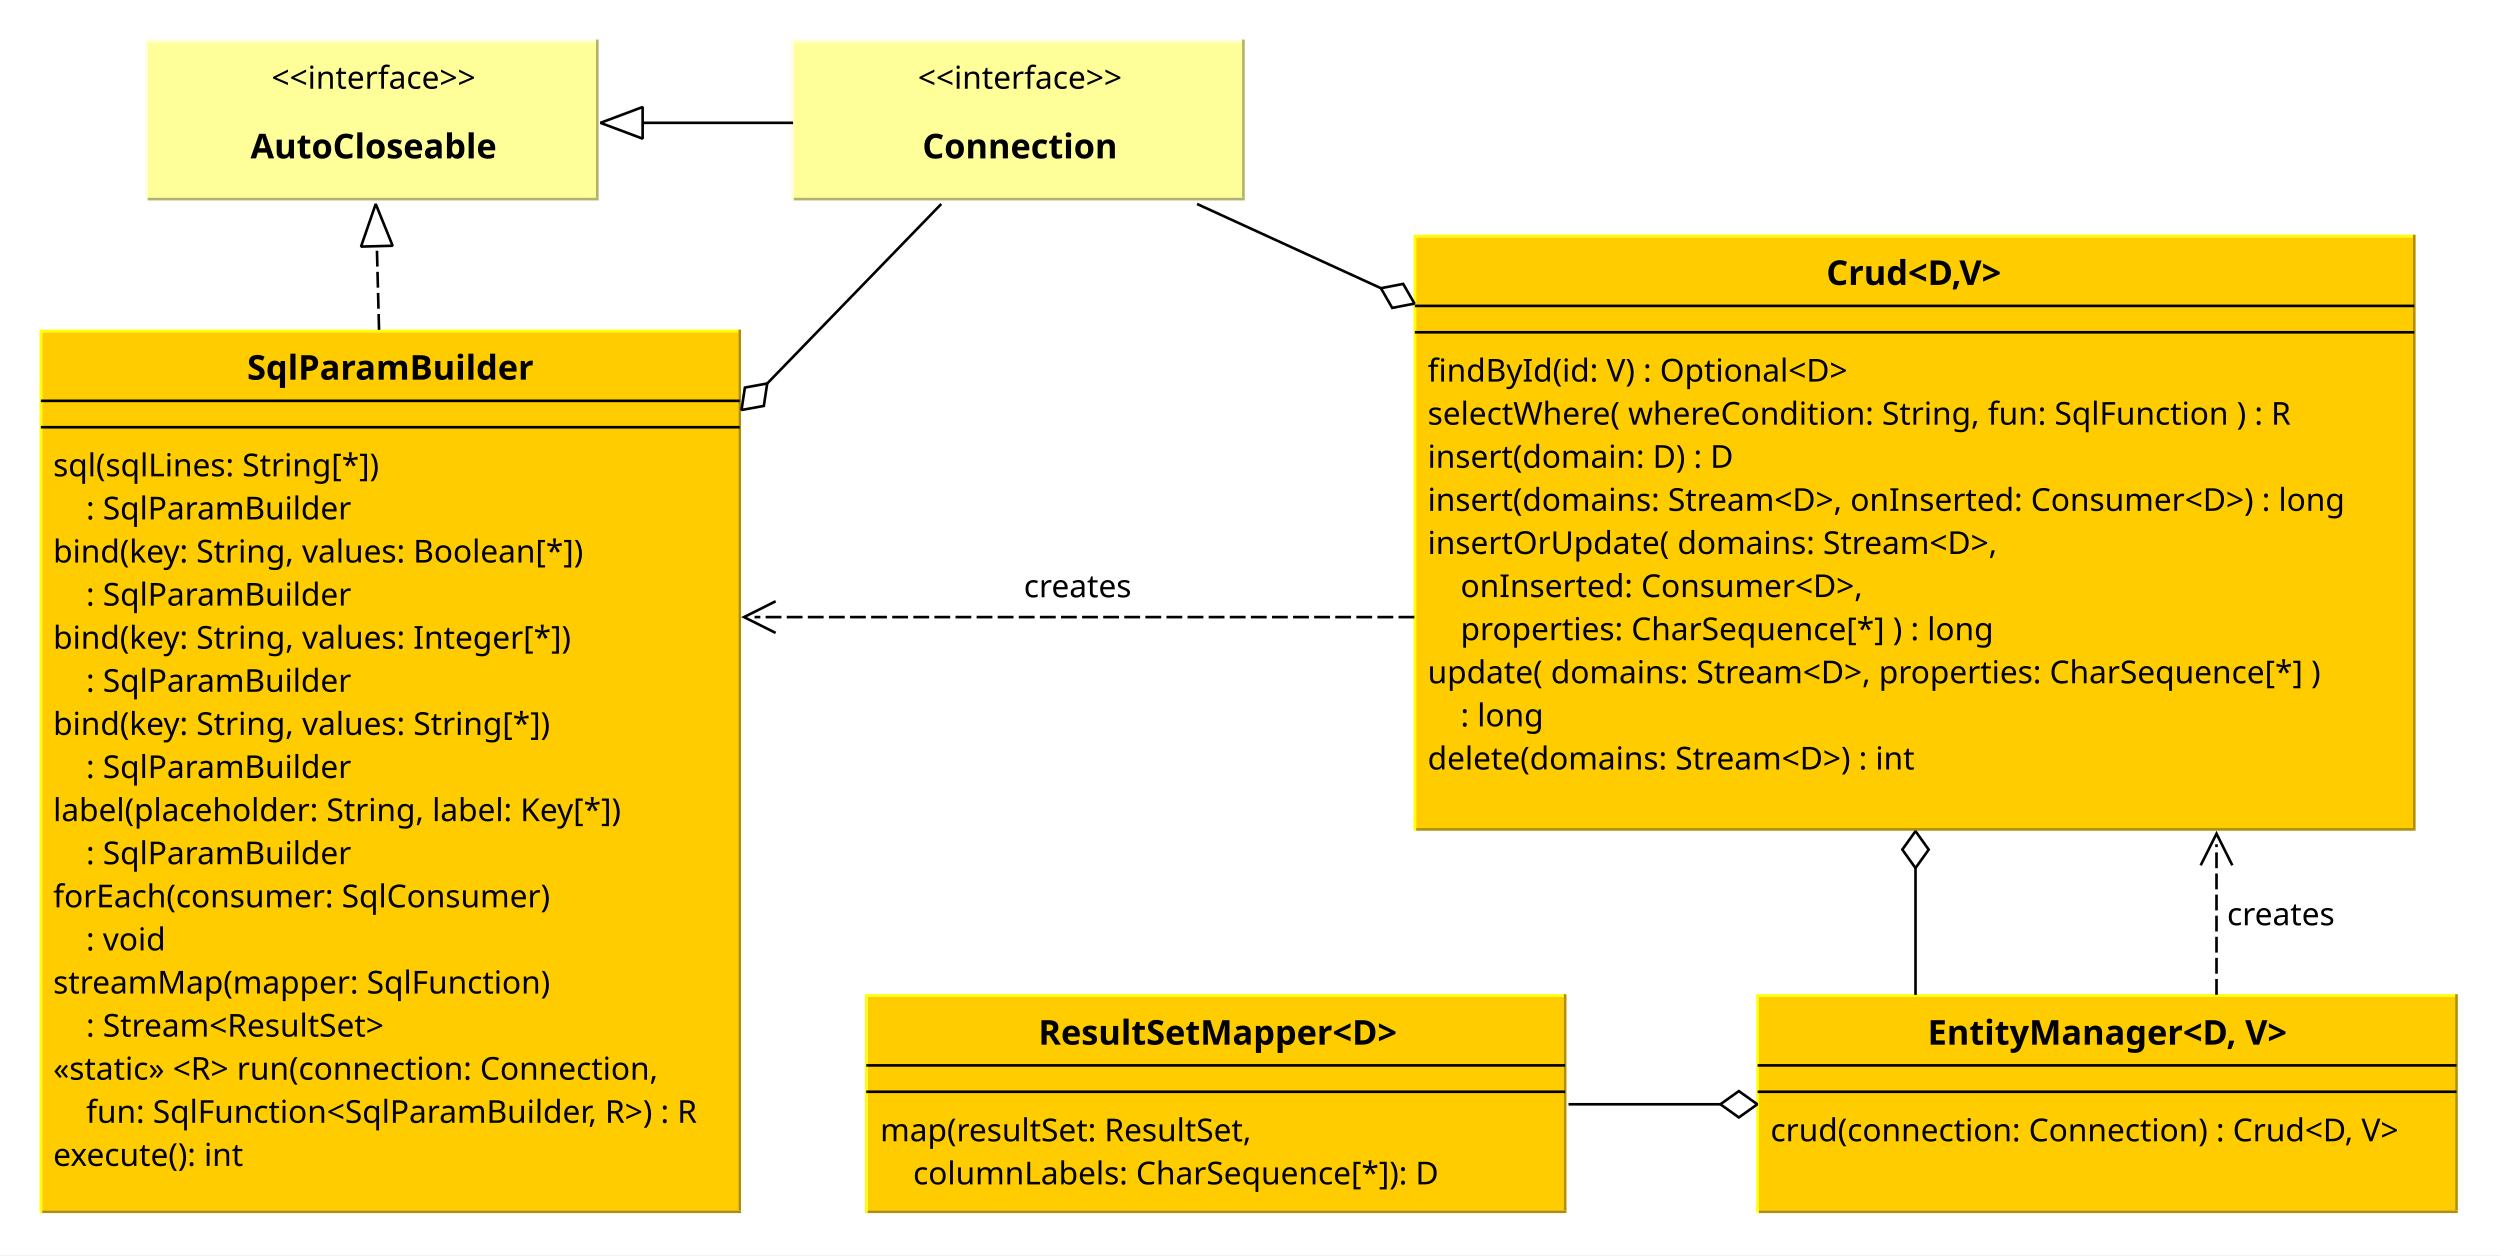
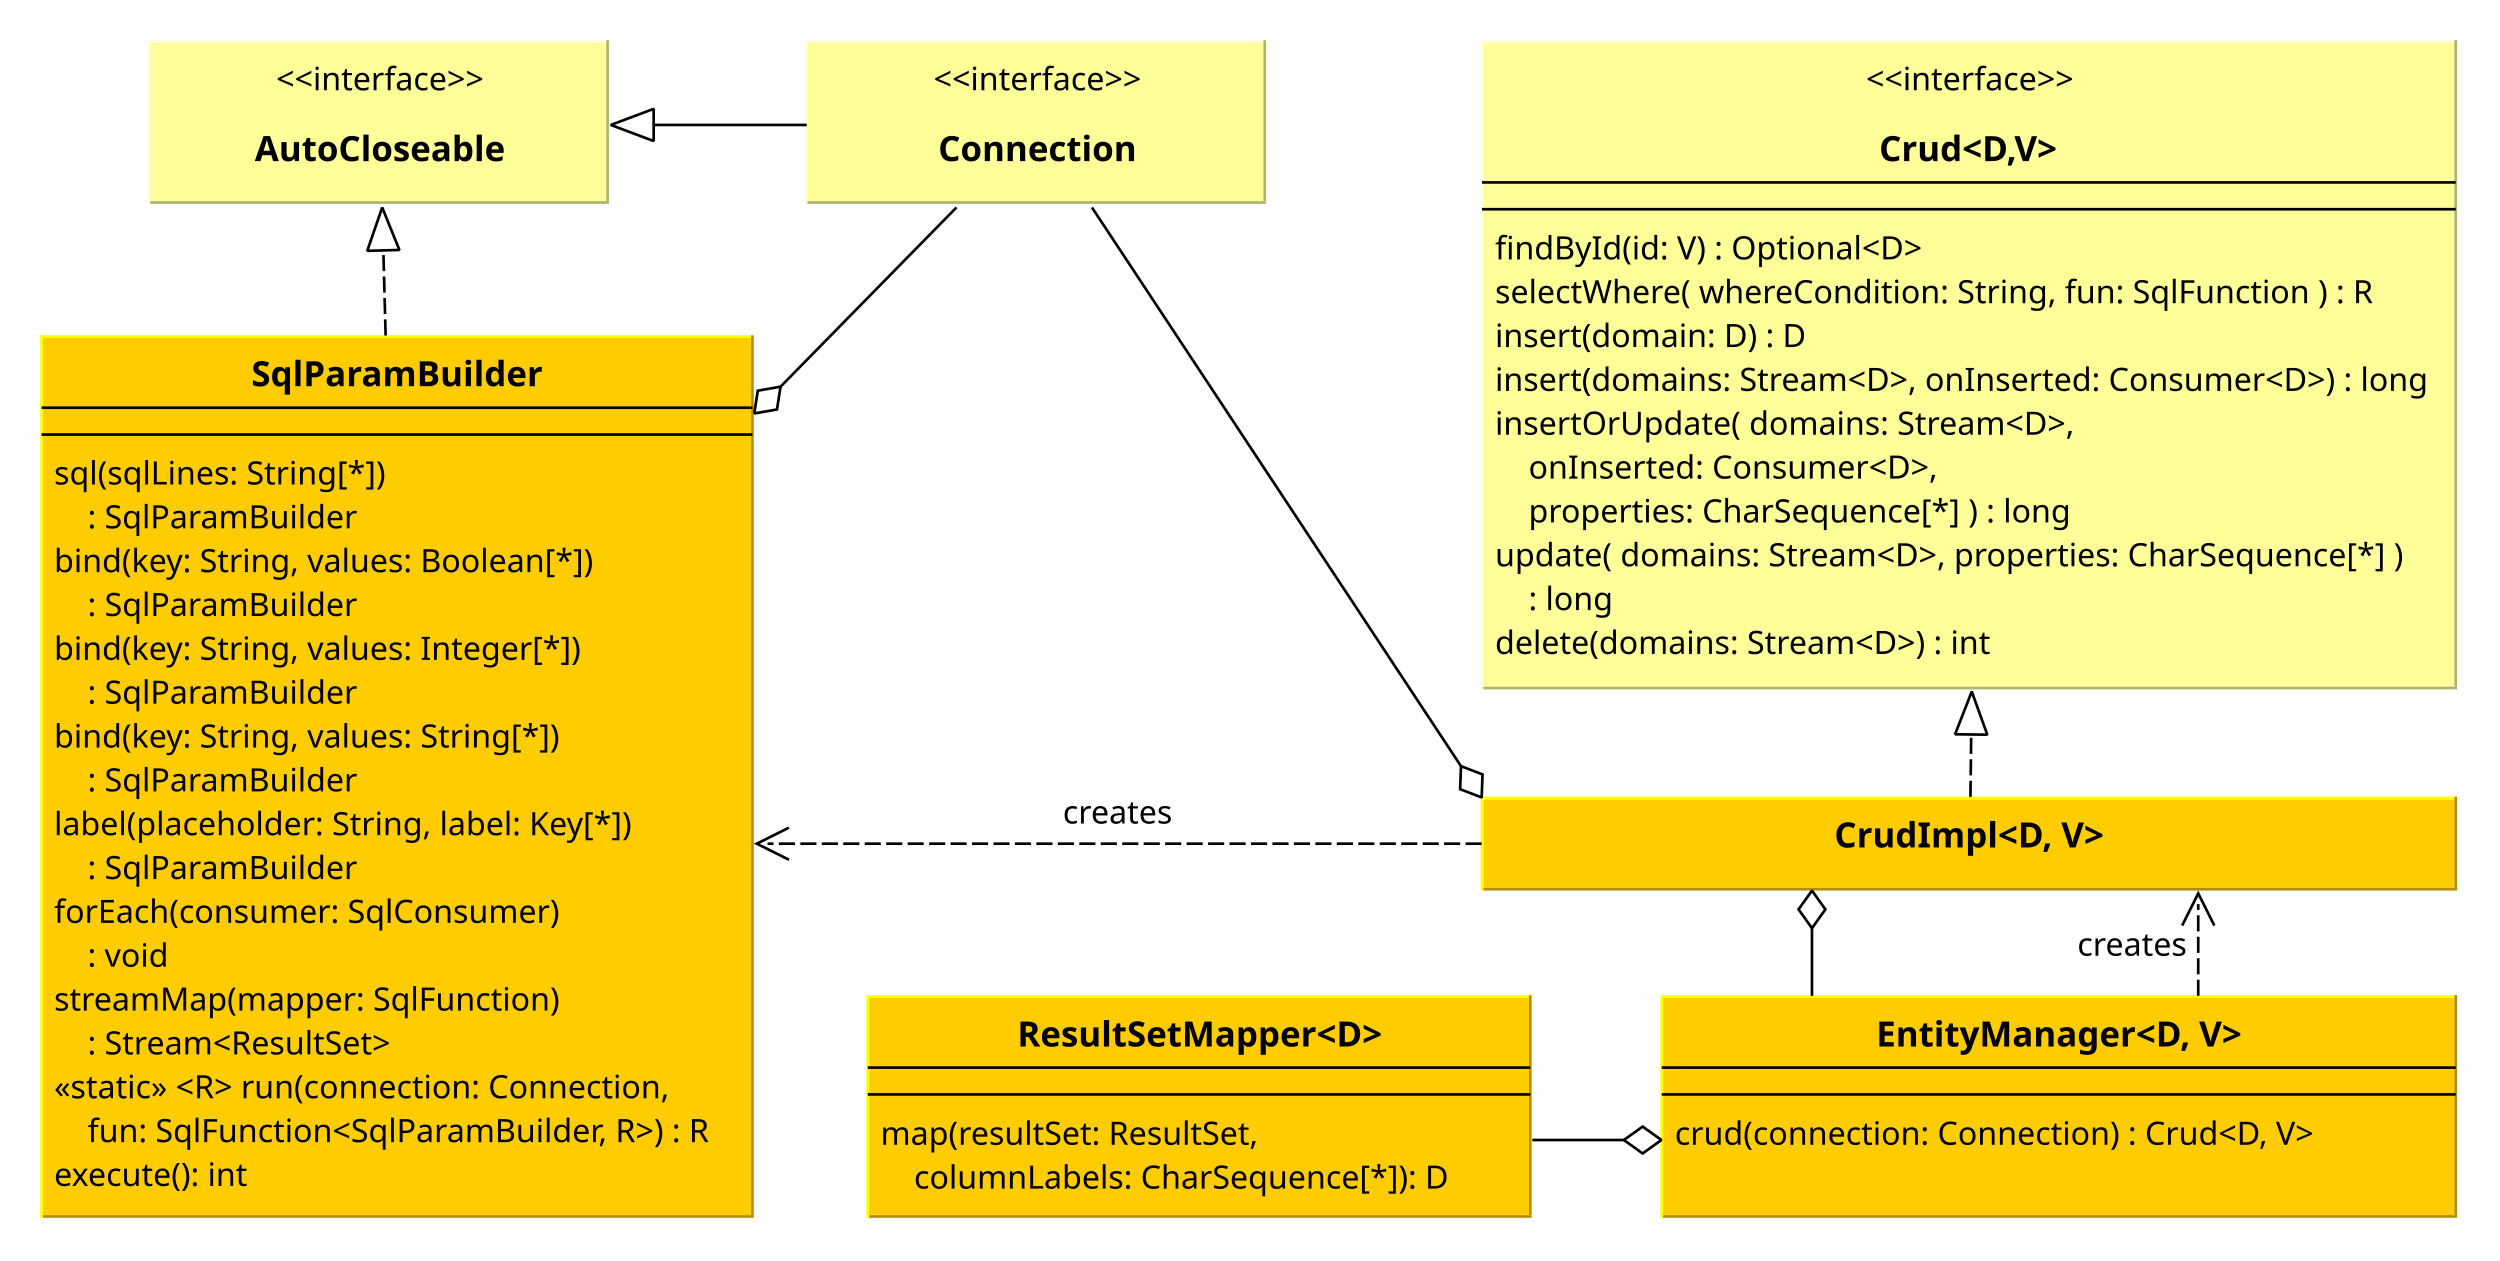
- <svg xmlns="http://www.w3.org/2000/svg" fill-opacity="1" color-rendering="auto" color-interpolation="auto" text-rendering="auto" stroke="black" stroke-linecap="square" width="948" stroke-miterlimit="10" shape-rendering="auto" stroke-opacity="1" fill="black" stroke-dasharray="none" font-weight="normal" stroke-width="1" height="476" font-family="'Dialog'" font-style="normal" stroke-linejoin="miter" font-size="12px" stroke-dashoffset="0" image-rendering="auto">
+ <svg xmlns="http://www.w3.org/2000/svg" fill-opacity="1" color-rendering="auto" color-interpolation="auto" text-rendering="auto" stroke="black" stroke-linecap="square" width="932" stroke-miterlimit="10" shape-rendering="auto" stroke-opacity="1" fill="black" stroke-dasharray="none" font-weight="normal" stroke-width="1" height="470" font-family="'Dialog'" font-style="normal" stroke-linejoin="miter" font-size="12px" stroke-dashoffset="0" image-rendering="auto">
  <defs id="genericDefs" />
  <g>
    <defs id="defs1">
      <clipPath clipPathUnits="userSpaceOnUse" id="clipPath1">
-         <path d="M0 0 L948 0 L948 476 L0 476 L0 0 Z" />
+         <path d="M0 0 L932 0 L932 470 L0 470 L0 0 Z" />
      </clipPath>
      <clipPath clipPathUnits="userSpaceOnUse" id="clipPath2">
-         <path d="M286 266 L1234 266 L1234 742 L286 742 L286 266 Z" />
+         <path d="M286 266 L1218 266 L1218 736 L286 736 L286 266 Z" />
      </clipPath>
      <clipPath clipPathUnits="userSpaceOnUse" id="clipPath3">
-         <path d="M952 643 L952 726 L1218 726 L1218 643 Z" />
+         <path d="M905 637 L905 720 L1202 720 L1202 637 Z" />
      </clipPath>
      <clipPath clipPathUnits="userSpaceOnUse" id="clipPath4">
-         <path d="M614 643 L614 726 L880 726 L880 643 Z" />
+         <path d="M609 637 L609 720 L857 720 L857 637 Z" />
      </clipPath>
      <clipPath clipPathUnits="userSpaceOnUse" id="clipPath5">
-         <path d="M301 391 L301 726 L567 726 L567 391 Z" />
+         <path d="M301 391 L301 720 L567 720 L567 391 Z" />
      </clipPath>
      <clipPath clipPathUnits="userSpaceOnUse" id="clipPath6">
        <path d="M341 281 L341 342 L513 342 L513 281 Z" />
      </clipPath>
      <clipPath clipPathUnits="userSpaceOnUse" id="clipPath7">
-         <path d="M822 355 L822 581 L1202 581 L1202 355 Z" />
+         <path d="M838 281 L838 523 L1202 523 L1202 281 Z" />
      </clipPath>
      <clipPath clipPathUnits="userSpaceOnUse" id="clipPath8">
        <path d="M586 281 L586 342 L758 342 L758 281 Z" />
      </clipPath>
+       <clipPath clipPathUnits="userSpaceOnUse" id="clipPath9">
+         <path d="M838 563 L838 598 L1202 598 L1202 563 Z" />
+       </clipPath>
    </defs>
    <g fill="white" text-rendering="geometricPrecision" shape-rendering="geometricPrecision" transform="translate(-286,-266)" stroke="white">
-       <rect x="286" width="948" height="476" y="266" clip-path="url(#clipPath2)" stroke="none" />
+       <rect x="286" width="932" height="470" y="266" clip-path="url(#clipPath2)" stroke="none" />
    </g>
    <g fill="rgb(255,204,0)" text-rendering="geometricPrecision" shape-rendering="geometricPrecision" transform="matrix(1,0,0,1,-286,-266)" stroke="rgb(255,204,0)">
-       <rect x="953" width="264" height="81" y="644" clip-path="url(#clipPath2)" stroke="none" />
-       <rect x="952" y="643" clip-path="url(#clipPath2)" fill="yellow" width="1" height="83" stroke="none" />
-       <rect x="953" y="643" clip-path="url(#clipPath2)" fill="yellow" width="264" height="1" stroke="none" />
-       <rect x="953" y="725" clip-path="url(#clipPath2)" fill="rgb(178,142,0)" width="265" height="1" stroke="none" />
-       <rect x="1217" y="643" clip-path="url(#clipPath2)" fill="rgb(178,142,0)" width="1" height="82" stroke="none" />
+       <rect x="906" width="295" height="81" y="638" clip-path="url(#clipPath2)" stroke="none" />
+       <rect x="905" y="637" clip-path="url(#clipPath2)" fill="yellow" width="1" height="83" stroke="none" />
+       <rect x="906" y="637" clip-path="url(#clipPath2)" fill="yellow" width="295" height="1" stroke="none" />
+       <rect x="906" y="719" clip-path="url(#clipPath2)" fill="rgb(178,142,0)" width="296" height="1" stroke="none" />
+       <rect x="1201" y="637" clip-path="url(#clipPath2)" fill="rgb(178,142,0)" width="1" height="82" stroke="none" />
    </g>
    <g font-size="13px" stroke-linecap="butt" transform="matrix(1,0,0,1,-286,-266)" text-rendering="geometricPrecision" font-family="sans-serif" shape-rendering="geometricPrecision" font-weight="bold" stroke-miterlimit="1.45">
-       <text x="1016.954" xml:space="preserve" y="662.137" clip-path="url(#clipPath3)" stroke="none">EntityManager&lt;D, V&gt;</text>
+       <text x="985.454" xml:space="preserve" y="656.137" clip-path="url(#clipPath3)" stroke="none">EntityManager&lt;D, V&gt;</text>
    </g>
    <g text-rendering="geometricPrecision" shape-rendering="geometricPrecision" transform="matrix(1,0,0,1,-286,-266)">
-       <line y2="670" fill="none" x1="953" clip-path="url(#clipPath3)" x2="1217" y1="670" />
-       <line y2="680" fill="none" x1="953" clip-path="url(#clipPath3)" x2="1217" y1="680" />
-       <text stroke-linecap="butt" x="957.36" y="698.774" clip-path="url(#clipPath3)" font-family="sans-serif" stroke="none" stroke-miterlimit="1.45" xml:space="preserve">crud(connection: Connection) : Crud&lt;D, V&gt;</text>
-       <rect x="615" y="644" clip-path="url(#clipPath2)" fill="rgb(255,204,0)" width="264" height="81" stroke="none" />
-       <rect x="614" y="643" clip-path="url(#clipPath2)" fill="yellow" width="1" height="83" stroke="none" />
-       <rect x="615" y="643" clip-path="url(#clipPath2)" fill="yellow" width="264" height="1" stroke="none" />
-       <rect x="615" y="725" clip-path="url(#clipPath2)" fill="rgb(178,142,0)" width="265" height="1" stroke="none" />
-       <rect x="879" y="643" clip-path="url(#clipPath2)" fill="rgb(178,142,0)" width="1" height="82" stroke="none" />
+       <line y2="664" fill="none" x1="906" clip-path="url(#clipPath3)" x2="1201" y1="664" />
+       <line y2="674" fill="none" x1="906" clip-path="url(#clipPath3)" x2="1201" y1="674" />
+       <text stroke-linecap="butt" x="910.36" y="692.774" clip-path="url(#clipPath3)" font-family="sans-serif" stroke="none" stroke-miterlimit="1.45" xml:space="preserve">crud(connection: Connection) : Crud&lt;D, V&gt;</text>
+       <rect x="610" y="638" clip-path="url(#clipPath2)" fill="rgb(255,204,0)" width="246" height="81" stroke="none" />
+       <rect x="609" y="637" clip-path="url(#clipPath2)" fill="yellow" width="1" height="83" stroke="none" />
+       <rect x="610" y="637" clip-path="url(#clipPath2)" fill="yellow" width="246" height="1" stroke="none" />
+       <rect x="610" y="719" clip-path="url(#clipPath2)" fill="rgb(178,142,0)" width="247" height="1" stroke="none" />
+       <rect x="856" y="637" clip-path="url(#clipPath2)" fill="rgb(178,142,0)" width="1" height="82" stroke="none" />
    </g>
    <g font-size="13px" stroke-linecap="butt" transform="matrix(1,0,0,1,-286,-266)" text-rendering="geometricPrecision" font-family="sans-serif" shape-rendering="geometricPrecision" font-weight="bold" stroke-miterlimit="1.45">
-       <text x="679.757" xml:space="preserve" y="662.137" clip-path="url(#clipPath4)" stroke="none">ResultSetMapper&lt;D&gt;</text>
+       <text x="665.257" xml:space="preserve" y="656.137" clip-path="url(#clipPath4)" stroke="none">ResultSetMapper&lt;D&gt;</text>
    </g>
    <g text-rendering="geometricPrecision" shape-rendering="geometricPrecision" transform="matrix(1,0,0,1,-286,-266)">
-       <line y2="670" fill="none" x1="615" clip-path="url(#clipPath4)" x2="879" y1="670" />
-       <line y2="680" fill="none" x1="615" clip-path="url(#clipPath4)" x2="879" y1="680" />
-       <text stroke-linecap="butt" x="619.76" y="698.774" clip-path="url(#clipPath4)" font-family="sans-serif" stroke="none" stroke-miterlimit="1.45" xml:space="preserve">map(resultSet: ResultSet, </text>
-       <text stroke-linecap="butt" x="619.76" y="715.118" clip-path="url(#clipPath4)" font-family="sans-serif" stroke="none" stroke-miterlimit="1.45" xml:space="preserve">    columnLabels: CharSequence[*]): D</text>
-       <rect x="302" y="392" clip-path="url(#clipPath2)" fill="rgb(255,204,0)" width="264" height="333" stroke="none" />
-       <rect x="301" y="391" clip-path="url(#clipPath2)" fill="yellow" width="1" height="335" stroke="none" />
+       <line y2="664" fill="none" x1="610" clip-path="url(#clipPath4)" x2="856" y1="664" />
+       <line y2="674" fill="none" x1="610" clip-path="url(#clipPath4)" x2="856" y1="674" />
+       <text stroke-linecap="butt" x="614.26" y="692.774" clip-path="url(#clipPath4)" font-family="sans-serif" stroke="none" stroke-miterlimit="1.45" xml:space="preserve">map(resultSet: ResultSet, </text>
+       <text stroke-linecap="butt" x="614.26" y="709.118" clip-path="url(#clipPath4)" font-family="sans-serif" stroke="none" stroke-miterlimit="1.45" xml:space="preserve">    columnLabels: CharSequence[*]): D</text>
+       <rect x="302" y="392" clip-path="url(#clipPath2)" fill="rgb(255,204,0)" width="264" height="327" stroke="none" />
+       <rect x="301" y="391" clip-path="url(#clipPath2)" fill="yellow" width="1" height="329" stroke="none" />
      <rect x="302" y="391" clip-path="url(#clipPath2)" fill="yellow" width="264" height="1" stroke="none" />
-       <rect x="302" y="725" clip-path="url(#clipPath2)" fill="rgb(178,142,0)" width="265" height="1" stroke="none" />
-       <rect x="566" y="391" clip-path="url(#clipPath2)" fill="rgb(178,142,0)" width="1" height="334" stroke="none" />
+       <rect x="302" y="719" clip-path="url(#clipPath2)" fill="rgb(178,142,0)" width="265" height="1" stroke="none" />
+       <rect x="566" y="391" clip-path="url(#clipPath2)" fill="rgb(178,142,0)" width="1" height="328" stroke="none" />
    </g>
    <g font-size="13px" stroke-linecap="butt" transform="matrix(1,0,0,1,-286,-266)" text-rendering="geometricPrecision" font-family="sans-serif" shape-rendering="geometricPrecision" font-weight="bold" stroke-miterlimit="1.45">
      <text x="379.703" xml:space="preserve" y="409.977" clip-path="url(#clipPath5)" stroke="none">SqlParamBuilder</text>
    </g>
    <g text-rendering="geometricPrecision" shape-rendering="geometricPrecision" transform="matrix(1,0,0,1,-286,-266)">
      <line y2="418" fill="none" x1="302" clip-path="url(#clipPath5)" x2="566" y1="418" />
      <line y2="428" fill="none" x1="302" clip-path="url(#clipPath5)" x2="566" y1="428" />
      <text stroke-linecap="butt" x="306.16" y="446.614" clip-path="url(#clipPath5)" font-family="sans-serif" stroke="none" stroke-miterlimit="1.45" xml:space="preserve">sql(sqlLines: String[*])</text>
      <text stroke-linecap="butt" x="306.16" y="462.958" clip-path="url(#clipPath5)" font-family="sans-serif" stroke="none" stroke-miterlimit="1.45" xml:space="preserve">    : SqlParamBuilder</text>
      <text stroke-linecap="butt" x="306.16" y="479.302" clip-path="url(#clipPath5)" font-family="sans-serif" stroke="none" stroke-miterlimit="1.45" xml:space="preserve">bind(key: String, values: Boolean[*])</text>
      <text stroke-linecap="butt" x="306.16" y="495.647" clip-path="url(#clipPath5)" font-family="sans-serif" stroke="none" stroke-miterlimit="1.45" xml:space="preserve">    : SqlParamBuilder</text>
      <text stroke-linecap="butt" x="306.16" y="511.991" clip-path="url(#clipPath5)" font-family="sans-serif" stroke="none" stroke-miterlimit="1.45" xml:space="preserve">bind(key: String, values: Integer[*])</text>
      <text stroke-linecap="butt" x="306.16" y="528.335" clip-path="url(#clipPath5)" font-family="sans-serif" stroke="none" stroke-miterlimit="1.45" xml:space="preserve">    : SqlParamBuilder</text>
      <text stroke-linecap="butt" x="306.16" y="544.679" clip-path="url(#clipPath5)" font-family="sans-serif" stroke="none" stroke-miterlimit="1.45" xml:space="preserve">bind(key: String, values: String[*])</text>
      <text stroke-linecap="butt" x="306.16" y="561.023" clip-path="url(#clipPath5)" font-family="sans-serif" stroke="none" stroke-miterlimit="1.45" xml:space="preserve">    : SqlParamBuilder</text>
      <text stroke-linecap="butt" x="306.16" y="577.367" clip-path="url(#clipPath5)" font-family="sans-serif" stroke="none" stroke-miterlimit="1.45" xml:space="preserve">label(placeholder: String, label: Key[*])</text>
      <text stroke-linecap="butt" x="306.16" y="593.711" clip-path="url(#clipPath5)" font-family="sans-serif" stroke="none" stroke-miterlimit="1.45" xml:space="preserve">    : SqlParamBuilder</text>
      <text stroke-linecap="butt" x="306.16" y="610.055" clip-path="url(#clipPath5)" font-family="sans-serif" stroke="none" stroke-miterlimit="1.45" xml:space="preserve">forEach(consumer: SqlConsumer)</text>
      <text stroke-linecap="butt" x="306.16" y="626.399" clip-path="url(#clipPath5)" font-family="sans-serif" stroke="none" stroke-miterlimit="1.45" xml:space="preserve">    : void</text>
      <text stroke-linecap="butt" x="306.16" y="642.744" clip-path="url(#clipPath5)" font-family="sans-serif" stroke="none" stroke-miterlimit="1.45" xml:space="preserve">streamMap(mapper: SqlFunction)</text>
      <text stroke-linecap="butt" x="306.16" y="659.088" clip-path="url(#clipPath5)" font-family="sans-serif" stroke="none" stroke-miterlimit="1.45" xml:space="preserve">    : Stream&lt;ResultSet&gt;</text>
      <text stroke-linecap="butt" x="306.16" y="675.432" clip-path="url(#clipPath5)" font-family="sans-serif" stroke="none" stroke-miterlimit="1.45" xml:space="preserve">«static» &lt;R&gt; run(connection: Connection, </text>
      <text stroke-linecap="butt" x="306.16" y="691.776" clip-path="url(#clipPath5)" font-family="sans-serif" stroke="none" stroke-miterlimit="1.45" xml:space="preserve">    fun: SqlFunction&lt;SqlParamBuilder, R&gt;) : R</text>
      <text stroke-linecap="butt" x="306.16" y="708.12" clip-path="url(#clipPath5)" font-family="sans-serif" stroke="none" stroke-miterlimit="1.45" xml:space="preserve">execute(): int</text>
      <rect x="342" y="282" clip-path="url(#clipPath2)" fill="rgb(255,255,153)" width="170" height="59" stroke="none" />
      <rect x="341" y="281" clip-path="url(#clipPath2)" fill="rgb(255,255,218)" width="1" height="61" stroke="none" />
      <rect x="342" y="281" clip-path="url(#clipPath2)" fill="rgb(255,255,218)" width="170" height="1" stroke="none" />
      <rect x="342" y="341" clip-path="url(#clipPath2)" fill="rgb(178,178,107)" width="171" height="1" stroke="none" />
      <rect x="512" y="281" clip-path="url(#clipPath2)" fill="rgb(178,178,107)" width="1" height="60" stroke="none" />
      <text stroke-linecap="butt" x="388.954" y="299.648" clip-path="url(#clipPath6)" font-family="sans-serif" stroke="none" stroke-miterlimit="1.45" xml:space="preserve">&lt;&lt;interface&gt;&gt;</text>
    </g>
    <g font-size="13px" stroke-linecap="butt" transform="matrix(1,0,0,1,-286,-266)" text-rendering="geometricPrecision" font-family="sans-serif" shape-rendering="geometricPrecision" font-weight="bold" stroke-miterlimit="1.45">
      <text x="380.977" xml:space="preserve" y="326.061" clip-path="url(#clipPath6)" stroke="none">AutoCloseable</text>
    </g>
-     <g fill="rgb(255,204,0)" text-rendering="geometricPrecision" shape-rendering="geometricPrecision" transform="matrix(1,0,0,1,-286,-266)" stroke="rgb(255,204,0)">
-       <rect x="823" width="378" height="224" y="356" clip-path="url(#clipPath2)" stroke="none" />
-       <rect x="822" y="355" clip-path="url(#clipPath2)" fill="yellow" width="1" height="226" stroke="none" />
-       <rect x="823" y="355" clip-path="url(#clipPath2)" fill="yellow" width="378" height="1" stroke="none" />
-       <rect x="823" y="580" clip-path="url(#clipPath2)" fill="rgb(178,142,0)" width="379" height="1" stroke="none" />
-       <rect x="1201" y="355" clip-path="url(#clipPath2)" fill="rgb(178,142,0)" width="1" height="225" stroke="none" />
+     <g fill="rgb(255,255,153)" text-rendering="geometricPrecision" shape-rendering="geometricPrecision" transform="matrix(1,0,0,1,-286,-266)" stroke="rgb(255,255,153)">
+       <rect x="839" width="362" height="240" y="282" clip-path="url(#clipPath2)" stroke="none" />
+       <rect x="838" y="281" clip-path="url(#clipPath2)" fill="rgb(255,255,218)" width="1" height="242" stroke="none" />
+       <rect x="839" y="281" clip-path="url(#clipPath2)" fill="rgb(255,255,218)" width="362" height="1" stroke="none" />
+       <rect x="839" y="522" clip-path="url(#clipPath2)" fill="rgb(178,178,107)" width="363" height="1" stroke="none" />
+       <rect x="1201" y="281" clip-path="url(#clipPath2)" fill="rgb(178,178,107)" width="1" height="241" stroke="none" />
    </g>
-     <g font-size="13px" stroke-linecap="butt" transform="matrix(1,0,0,1,-286,-266)" text-rendering="geometricPrecision" font-family="sans-serif" shape-rendering="geometricPrecision" font-weight="bold" stroke-miterlimit="1.45">
-       <text x="978.56" xml:space="preserve" y="374.057" clip-path="url(#clipPath7)" stroke="none">Crud&lt;D,V&gt;</text>
+     <g text-rendering="geometricPrecision" stroke-miterlimit="1.45" shape-rendering="geometricPrecision" font-family="sans-serif" transform="matrix(1,0,0,1,-286,-266)" stroke-linecap="butt">
+       <text x="981.654" xml:space="preserve" y="299.648" clip-path="url(#clipPath7)" stroke="none">&lt;&lt;interface&gt;&gt;</text>
+       <text x="986.56" font-size="13px" y="326.061" clip-path="url(#clipPath7)" stroke="none" font-weight="bold" xml:space="preserve">Crud&lt;D,V&gt;</text>
+       <line stroke-linecap="square" clip-path="url(#clipPath7)" fill="none" x1="839" x2="1201" y1="334" y2="334" stroke-miterlimit="10" />
+       <line stroke-linecap="square" clip-path="url(#clipPath7)" fill="none" x1="839" x2="1201" y1="344" y2="344" stroke-miterlimit="10" />
+       <text x="843.36" xml:space="preserve" y="362.698" clip-path="url(#clipPath7)" stroke="none">findById(id: V) : Optional&lt;D&gt;</text>
+       <text x="843.36" xml:space="preserve" y="379.042" clip-path="url(#clipPath7)" stroke="none">selectWhere( whereCondition: String, fun: SqlFunction ) : R</text>
+       <text x="843.36" xml:space="preserve" y="395.386" clip-path="url(#clipPath7)" stroke="none">insert(domain: D) : D</text>
+       <text x="843.36" xml:space="preserve" y="411.731" clip-path="url(#clipPath7)" stroke="none">insert(domains: Stream&lt;D&gt;, onInserted: Consumer&lt;D&gt;) : long</text>
+       <text x="843.36" xml:space="preserve" y="428.075" clip-path="url(#clipPath7)" stroke="none">insertOrUpdate( domains: Stream&lt;D&gt;,</text>
+       <text x="843.36" xml:space="preserve" y="444.419" clip-path="url(#clipPath7)" stroke="none">    onInserted: Consumer&lt;D&gt;,</text>
+       <text x="843.36" xml:space="preserve" y="460.763" clip-path="url(#clipPath7)" stroke="none">    properties: CharSequence[*] ) : long</text>
+       <text x="843.36" xml:space="preserve" y="477.107" clip-path="url(#clipPath7)" stroke="none">update( domains: Stream&lt;D&gt;, properties: CharSequence[*] )</text>
+       <text x="843.36" xml:space="preserve" y="493.451" clip-path="url(#clipPath7)" stroke="none">    : long</text>
+       <text x="843.36" xml:space="preserve" y="509.795" clip-path="url(#clipPath7)" stroke="none">delete(domains: Stream&lt;D&gt;) : int</text>
    </g>
-     <g text-rendering="geometricPrecision" shape-rendering="geometricPrecision" transform="matrix(1,0,0,1,-286,-266)">
-       <line y2="382" fill="none" x1="823" clip-path="url(#clipPath7)" x2="1201" y1="382" />
-       <line y2="392" fill="none" x1="823" clip-path="url(#clipPath7)" x2="1201" y1="392" />
-       <text stroke-linecap="butt" x="827.36" y="410.694" clip-path="url(#clipPath7)" font-family="sans-serif" stroke="none" stroke-miterlimit="1.45" xml:space="preserve">findById(id: V) : Optional&lt;D&gt;</text>
-       <text stroke-linecap="butt" x="827.36" y="427.038" clip-path="url(#clipPath7)" font-family="sans-serif" stroke="none" stroke-miterlimit="1.45" xml:space="preserve">selectWhere( whereCondition: String, fun: SqlFunction ) : R</text>
-       <text stroke-linecap="butt" x="827.36" y="443.382" clip-path="url(#clipPath7)" font-family="sans-serif" stroke="none" stroke-miterlimit="1.45" xml:space="preserve">insert(domain: D) : D</text>
-       <text stroke-linecap="butt" x="827.36" y="459.726" clip-path="url(#clipPath7)" font-family="sans-serif" stroke="none" stroke-miterlimit="1.45" xml:space="preserve">insert(domains: Stream&lt;D&gt;, onInserted: Consumer&lt;D&gt;) : long</text>
-       <text stroke-linecap="butt" x="827.36" y="476.071" clip-path="url(#clipPath7)" font-family="sans-serif" stroke="none" stroke-miterlimit="1.45" xml:space="preserve">insertOrUpdate( domains: Stream&lt;D&gt;,</text>
-       <text stroke-linecap="butt" x="827.36" y="492.415" clip-path="url(#clipPath7)" font-family="sans-serif" stroke="none" stroke-miterlimit="1.45" xml:space="preserve">    onInserted: Consumer&lt;D&gt;,</text>
-       <text stroke-linecap="butt" x="827.36" y="508.759" clip-path="url(#clipPath7)" font-family="sans-serif" stroke="none" stroke-miterlimit="1.45" xml:space="preserve">    properties: CharSequence[*] ) : long</text>
-       <text stroke-linecap="butt" x="827.36" y="525.103" clip-path="url(#clipPath7)" font-family="sans-serif" stroke="none" stroke-miterlimit="1.45" xml:space="preserve">update( domains: Stream&lt;D&gt;, properties: CharSequence[*] )</text>
-       <text stroke-linecap="butt" x="827.36" y="541.447" clip-path="url(#clipPath7)" font-family="sans-serif" stroke="none" stroke-miterlimit="1.45" xml:space="preserve">    : long</text>
-       <text stroke-linecap="butt" x="827.36" y="557.791" clip-path="url(#clipPath7)" font-family="sans-serif" stroke="none" stroke-miterlimit="1.45" xml:space="preserve">delete(domains: Stream&lt;D&gt;) : int</text>
-       <rect x="587" y="282" clip-path="url(#clipPath2)" fill="rgb(255,255,153)" width="170" height="59" stroke="none" />
+     <g fill="rgb(255,255,153)" text-rendering="geometricPrecision" shape-rendering="geometricPrecision" transform="matrix(1,0,0,1,-286,-266)" stroke="rgb(255,255,153)">
+       <rect x="587" width="170" height="59" y="282" clip-path="url(#clipPath2)" stroke="none" />
      <rect x="586" y="281" clip-path="url(#clipPath2)" fill="rgb(255,255,218)" width="1" height="61" stroke="none" />
      <rect x="587" y="281" clip-path="url(#clipPath2)" fill="rgb(255,255,218)" width="170" height="1" stroke="none" />
      <rect x="587" y="341" clip-path="url(#clipPath2)" fill="rgb(178,178,107)" width="171" height="1" stroke="none" />
      <rect x="757" y="281" clip-path="url(#clipPath2)" fill="rgb(178,178,107)" width="1" height="60" stroke="none" />
-       <text stroke-linecap="butt" x="634.054" y="299.648" clip-path="url(#clipPath8)" font-family="sans-serif" stroke="none" stroke-miterlimit="1.45" xml:space="preserve">&lt;&lt;interface&gt;&gt;</text>
+     </g>
+     <g text-rendering="geometricPrecision" stroke-miterlimit="1.45" shape-rendering="geometricPrecision" font-family="sans-serif" transform="matrix(1,0,0,1,-286,-266)" stroke-linecap="butt">
+       <text x="634.054" xml:space="preserve" y="299.648" clip-path="url(#clipPath8)" stroke="none">&lt;&lt;interface&gt;&gt;</text>
+       <text x="635.775" font-size="13px" y="326.061" clip-path="url(#clipPath8)" stroke="none" font-weight="bold" xml:space="preserve">Connection</text>
+     </g>
+     <g fill="rgb(255,204,0)" text-rendering="geometricPrecision" shape-rendering="geometricPrecision" transform="matrix(1,0,0,1,-286,-266)" stroke="rgb(255,204,0)">
+       <rect x="839" width="362" height="33" y="564" clip-path="url(#clipPath2)" stroke="none" />
+       <rect x="838" y="563" clip-path="url(#clipPath2)" fill="yellow" width="1" height="35" stroke="none" />
+       <rect x="839" y="563" clip-path="url(#clipPath2)" fill="yellow" width="362" height="1" stroke="none" />
+       <rect x="839" y="597" clip-path="url(#clipPath2)" fill="rgb(178,142,0)" width="363" height="1" stroke="none" />
+       <rect x="1201" y="563" clip-path="url(#clipPath2)" fill="rgb(178,142,0)" width="1" height="34" stroke="none" />
    </g>
    <g font-size="13px" stroke-linecap="butt" transform="matrix(1,0,0,1,-286,-266)" text-rendering="geometricPrecision" font-family="sans-serif" shape-rendering="geometricPrecision" font-weight="bold" stroke-miterlimit="1.45">
-       <text x="635.775" xml:space="preserve" y="326.061" clip-path="url(#clipPath8)" stroke="none">Connection</text>
-       <path fill="none" d="M945.372 684.74 L880.788 684.74" clip-path="url(#clipPath2)" />
+       <text x="969.861" xml:space="preserve" y="581.927" clip-path="url(#clipPath9)" stroke="none">CrudImpl&lt;D, V&gt;</text>
+       <path fill="none" d="M898.368 691 L857.274 691" clip-path="url(#clipPath2)" />
    </g>
    <g stroke-linecap="butt" transform="matrix(1,0,0,1,-286,-266)" fill="white" text-rendering="geometricPrecision" shape-rendering="geometricPrecision" stroke="white" stroke-miterlimit="1.45">
-       <path d="M952.372 684.74 L945.372 689.74 L938.372 684.74 L945.372 679.74 Z" stroke="none" clip-path="url(#clipPath2)" />
-       <path fill="none" d="M952.372 684.74 L945.372 689.74 L938.372 684.74 L945.372 679.74 Z" clip-path="url(#clipPath2)" stroke="black" />
-       <path fill="none" stroke-dasharray="6,2" d="M429.733 391.072 L428.869 358.351" clip-path="url(#clipPath2)" stroke="black" />
-       <path stroke-dasharray="6,2" d="M428.473 343.356 L422.897 359.509 L434.893 359.192 Z" clip-path="url(#clipPath2)" stroke="none" />
-       <path fill="none" d="M428.473 343.356 L422.897 359.509 L434.893 359.192 Z" clip-path="url(#clipPath2)" stroke="black" />
-       <path fill="none" stroke-dasharray="6,2" d="M1126.5 643.229 L1126.5 586.13" clip-path="url(#clipPath2)" stroke="black" />
-       <path fill="black" stroke-dasharray="6,2" d="M1126.5 582.13 L1120.5 594.13 L1126.5 582.13 L1132.5 594.13 Z" clip-path="url(#clipPath2)" stroke="none" />
-     </g>
-     <g text-rendering="geometricPrecision" shape-rendering="geometricPrecision" transform="matrix(1,0,0,1,-286,-266)">
-       <path fill="none" d="M1126.5 582.13 L1120.5 594.13 L1126.5 582.13 L1132.5 594.13 Z" clip-path="url(#clipPath2)" />
-       <text stroke-linecap="butt" x="1130.5" y="616.856" clip-path="url(#clipPath2)" font-family="sans-serif" stroke="none" stroke-miterlimit="1.45" xml:space="preserve">creates</text>
-       <path fill="none" stroke-miterlimit="1.45" stroke-dasharray="6,2" d="M822.326 500 L572.129 500" clip-path="url(#clipPath2)" stroke-linecap="butt" />
-       <path stroke-miterlimit="1.45" stroke-dasharray="6,2" d="M568.129 500 L580.129 506 L568.129 500 L580.129 494 Z" clip-path="url(#clipPath2)" stroke-linecap="butt" stroke="none" />
-       <path fill="none" d="M568.129 500 L580.129 506 L568.129 500 L580.129 494 Z" clip-path="url(#clipPath2)" />
-       <text stroke-linecap="butt" x="674.228" y="492.484" clip-path="url(#clipPath2)" font-family="sans-serif" stroke="none" stroke-miterlimit="1.45" xml:space="preserve">creates</text>
-       <path fill="none" stroke-miterlimit="1.45" d="M1012.36 588.165 L1012.36 643.262" clip-path="url(#clipPath2)" stroke-linecap="butt" />
-     </g>
-     <g stroke-linecap="butt" transform="matrix(1,0,0,1,-286,-266)" fill="white" text-rendering="geometricPrecision" shape-rendering="geometricPrecision" stroke="white" stroke-miterlimit="1.45">
-       <path d="M1012.36 581.165 L1017.36 588.165 L1012.36 595.165 L1007.36 588.165 Z" stroke="none" clip-path="url(#clipPath2)" />
-       <path fill="none" d="M1012.36 581.165 L1017.36 588.165 L1012.36 595.165 L1007.36 588.165 Z" clip-path="url(#clipPath2)" stroke="black" />
-       <path fill="none" d="M572.051 416.446 L642.936 343.339" clip-path="url(#clipPath2)" stroke="black" />
-       <path d="M567.178 421.472 L568.461 412.966 L576.924 411.421 L575.641 419.927 Z" clip-path="url(#clipPath2)" stroke="none" />
-       <path fill="none" d="M567.178 421.472 L568.461 412.966 L576.924 411.421 L575.641 419.927 Z" clip-path="url(#clipPath2)" stroke="black" />
-       <path fill="none" d="M816.007 378.205 L739.932 343.353" clip-path="url(#clipPath2)" stroke="black" />
-       <path d="M822.371 381.121 L813.925 382.751 L809.644 375.29 L818.09 373.66 Z" clip-path="url(#clipPath2)" stroke="none" />
-       <path fill="none" d="M822.371 381.121 L813.925 382.751 L809.644 375.29 L818.09 373.66 Z" clip-path="url(#clipPath2)" stroke="black" />
+       <path d="M905.368 691 L898.368 696 L891.368 691 L898.368 686 Z" stroke="none" clip-path="url(#clipPath2)" />
+       <path fill="none" d="M905.368 691 L898.368 696 L891.368 691 L898.368 686 Z" clip-path="url(#clipPath2)" stroke="black" />
+       <path fill="none" stroke-dasharray="6,2" d="M429.759 391.065 L428.884 358.348" clip-path="url(#clipPath2)" stroke="black" />
+       <path stroke-dasharray="6,2" d="M428.483 343.353 L422.913 359.508 L434.908 359.187 Z" clip-path="url(#clipPath2)" stroke="none" />
+       <path fill="none" d="M428.483 343.353 L422.913 359.508 L434.908 359.187 Z" clip-path="url(#clipPath2)" stroke="black" />
+       <path fill="none" d="M572.082 415.149 L642.575 343.331" clip-path="url(#clipPath2)" stroke="black" />
+       <path d="M567.178 420.144 L568.514 411.646 L576.985 410.153 L575.65 418.651 Z" clip-path="url(#clipPath2)" stroke="none" />
+       <path fill="none" d="M567.178 420.144 L568.514 411.646 L576.985 410.153 L575.65 418.651 Z" clip-path="url(#clipPath2)" stroke="black" />
      <path fill="none" d="M586.742 312.58 L528.687 312.58" clip-path="url(#clipPath2)" stroke="black" />
      <path d="M513.687 312.58 L529.687 318.58 L529.687 306.58 Z" clip-path="url(#clipPath2)" stroke="none" />
      <path fill="none" d="M513.687 312.58 L529.687 318.58 L529.687 306.58 Z" clip-path="url(#clipPath2)" stroke="black" />
+       <path fill="none" stroke-dasharray="6,2" d="M1105.5 637.23 L1105.5 603.052" clip-path="url(#clipPath2)" stroke="black" />
+       <path fill="black" stroke-dasharray="6,2" d="M1105.5 599.052 L1099.5 611.052 L1105.5 599.052 L1111.5 611.052 Z" clip-path="url(#clipPath2)" stroke="none" />
+     </g>
+     <g text-rendering="geometricPrecision" shape-rendering="geometricPrecision" transform="matrix(1,0,0,1,-286,-266)">
+       <path fill="none" d="M1105.5 599.052 L1099.5 611.052 L1105.5 599.052 L1111.5 611.052 Z" clip-path="url(#clipPath2)" />
+       <text stroke-linecap="butt" x="1060.436" y="622.291" clip-path="url(#clipPath2)" font-family="sans-serif" stroke="none" stroke-miterlimit="1.45" xml:space="preserve">creates</text>
+       <path fill="none" stroke-miterlimit="1.45" d="M961.5 605.021 L961.5 637.255" clip-path="url(#clipPath2)" stroke-linecap="butt" />
+     </g>
+     <g stroke-linecap="butt" transform="matrix(1,0,0,1,-286,-266)" fill="white" text-rendering="geometricPrecision" shape-rendering="geometricPrecision" stroke="white" stroke-miterlimit="1.45">
+       <path d="M961.5 598.021 L966.5 605.021 L961.5 612.021 L956.5 605.021 Z" stroke="none" clip-path="url(#clipPath2)" />
+       <path fill="none" d="M961.5 598.021 L966.5 605.021 L961.5 612.021 L956.5 605.021 Z" clip-path="url(#clipPath2)" stroke="black" />
+       <path fill="none" d="M834.513 557.46 L693.077 343.339" clip-path="url(#clipPath2)" stroke="black" />
+       <path d="M838.371 563.3 L830.341 560.215 L830.655 551.619 L838.685 554.704 Z" clip-path="url(#clipPath2)" stroke="none" />
+       <path fill="none" d="M838.371 563.3 L830.341 560.215 L830.655 551.619 L838.685 554.704 Z" clip-path="url(#clipPath2)" stroke="black" />
+       <path fill="none" stroke-dasharray="6,2" d="M1020.578 563.057 L1020.88 538.814" clip-path="url(#clipPath2)" stroke="black" />
+       <path stroke-dasharray="6,2" d="M1021.067 523.815 L1014.868 539.739 L1026.867 539.889 Z" clip-path="url(#clipPath2)" stroke="none" />
+       <path fill="none" d="M1021.067 523.815 L1014.868 539.739 L1026.867 539.889 Z" clip-path="url(#clipPath2)" stroke="black" />
+       <path fill="none" stroke-dasharray="6,2" d="M838.367 580.53 L572.136 580.53" clip-path="url(#clipPath2)" stroke="black" />
+       <path fill="black" stroke-dasharray="6,2" d="M568.136 580.53 L580.136 586.53 L568.136 580.53 L580.136 574.53 Z" clip-path="url(#clipPath2)" stroke="none" />
+     </g>
+     <g text-rendering="geometricPrecision" shape-rendering="geometricPrecision" transform="matrix(1,0,0,1,-286,-266)">
+       <path fill="none" d="M568.136 580.53 L580.136 586.53 L568.136 580.53 L580.136 574.53 Z" clip-path="url(#clipPath2)" />
+       <text stroke-linecap="butt" x="682.228" y="573.014" clip-path="url(#clipPath2)" font-family="sans-serif" stroke="none" stroke-miterlimit="1.45" xml:space="preserve">creates</text>
    </g>
  </g>
</svg>
